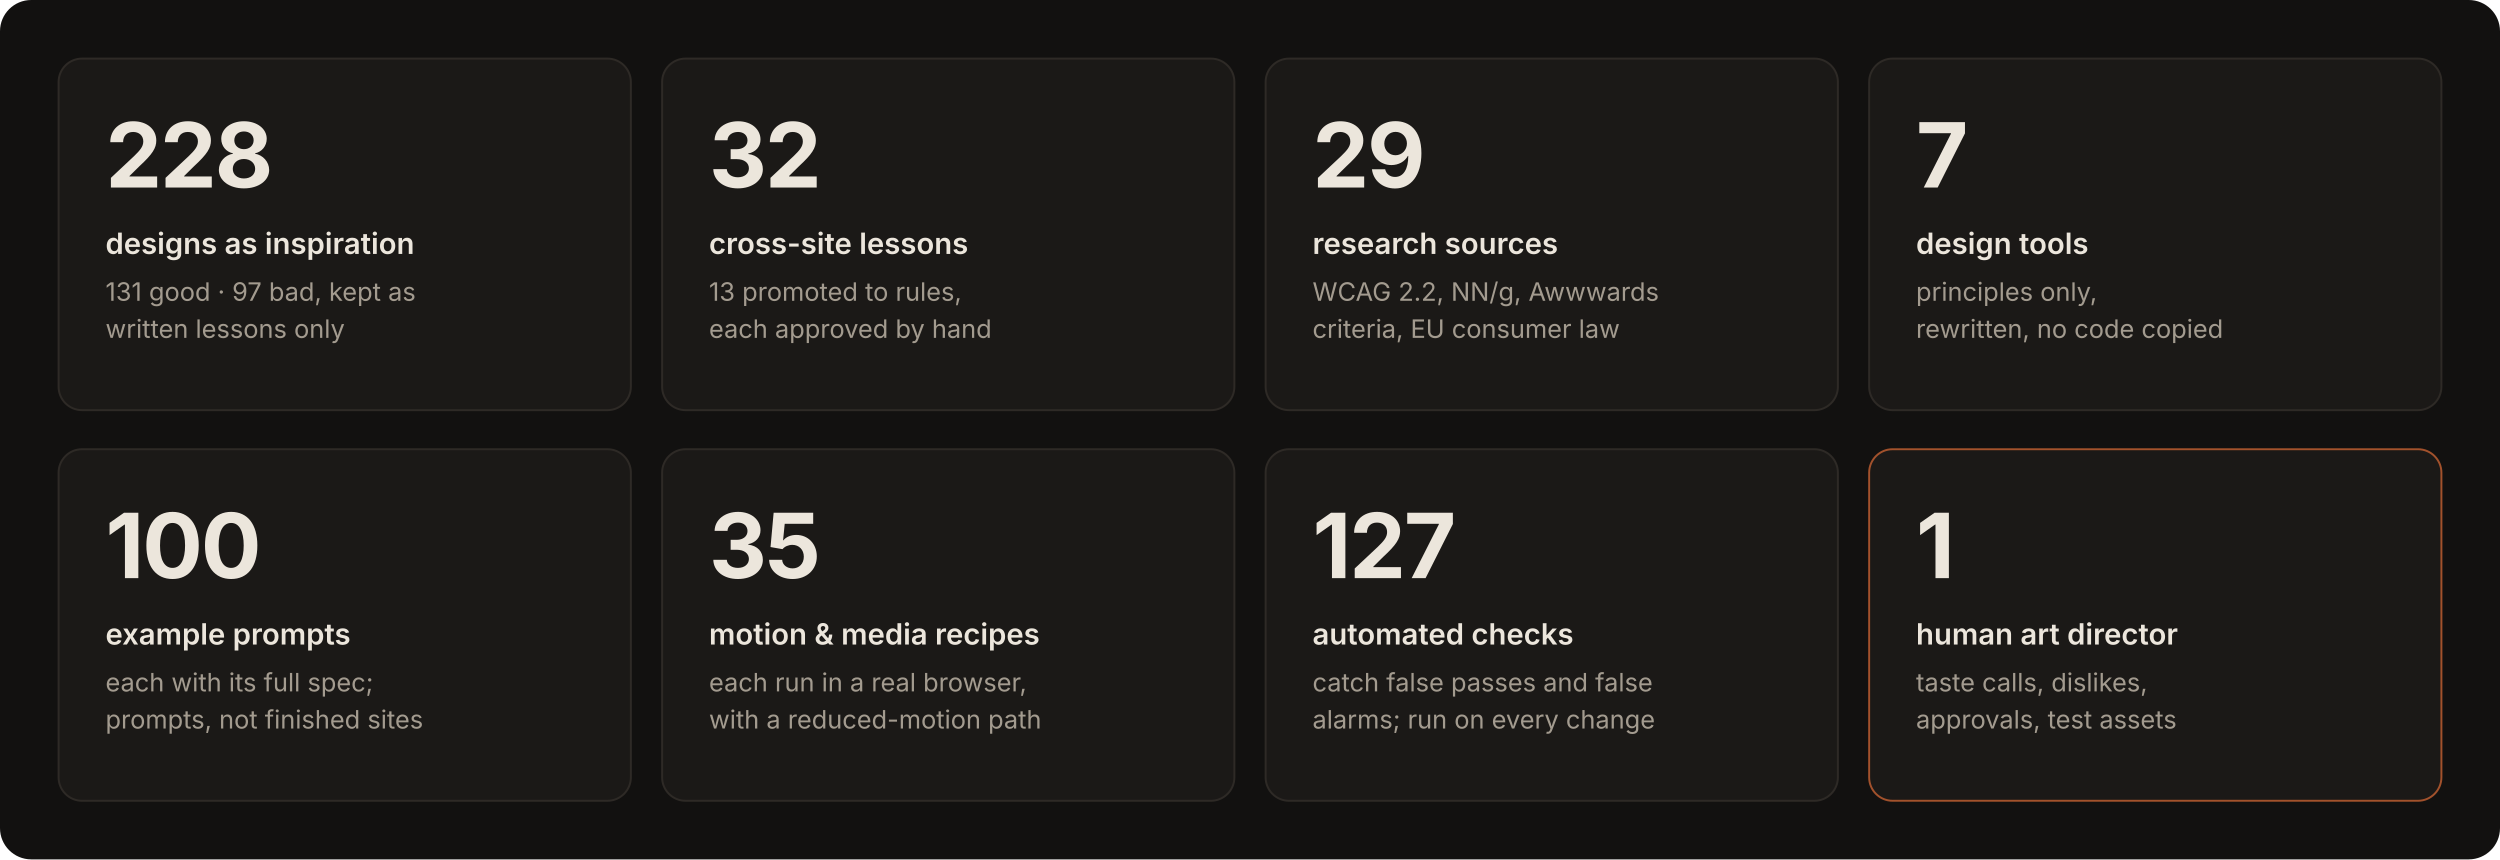
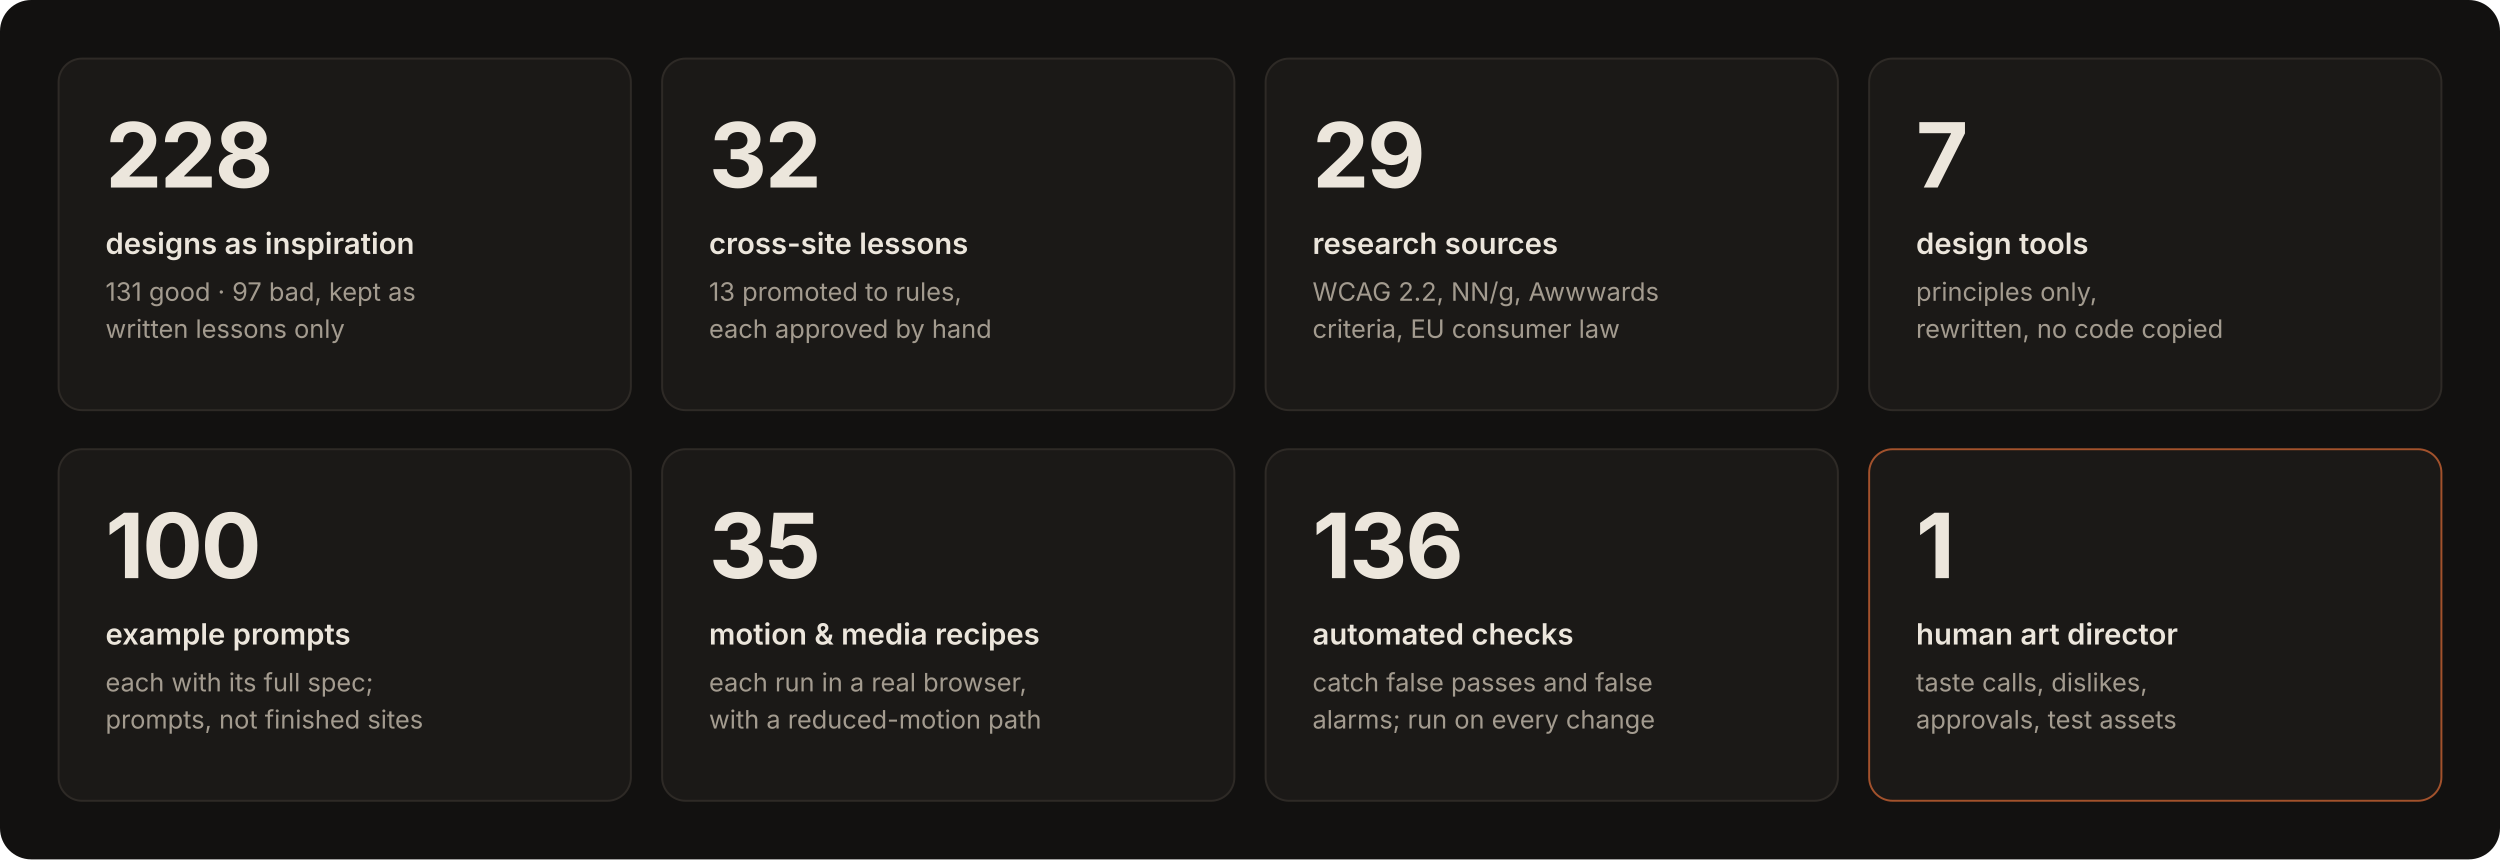
- <svg xmlns="http://www.w3.org/2000/svg" viewBox="0 0 1280 440" role="img" aria-label="Where Darkroom's knowledge comes from: 228 real site designs that inspired it (131 good, 97 bad), 32 cross-site lessons of which 13 became rules, 29 research sources, 7 design tools read for principles, 100 example prompts with full build specs, 35 motion and media recipes tested in a real browser, 127 automated checks, and the author's taste decisions.">
+ <svg xmlns="http://www.w3.org/2000/svg" viewBox="0 0 1280 440" role="img" aria-label="Where Darkroom's knowledge comes from: 228 real site designs that inspired it (131 good, 97 bad), 32 cross-site lessons of which 13 became rules, 29 research sources, 7 design tools read for principles, 100 example prompts with full build specs, 35 motion and media recipes tested in a real browser, 136 automated checks, and the author's taste decisions.">
  <style>
    text { font-family: Inter, Segoe UI, Helvetica, Arial, sans-serif; }
    .n { fill: #ece6dc; font-size: 46px; font-weight: 700; letter-spacing: -1px; }
    .l { fill: #ece6dc; font-size: 15px; font-weight: 600; }
    .s { fill: #a39b8f; font-size: 13px; }
    .in { animation: in 1s cubic-bezier(.22,1,.36,1) both; }
    .d1 { animation-delay: .08s; } .d2 { animation-delay: .16s; } .d3 { animation-delay: .24s; } .d4 { animation-delay: .32s; } .d5 { animation-delay: .4s; } .d6 { animation-delay: .48s; } .d7 { animation-delay: .56s; }
    @keyframes in { from { opacity: 0; transform: translateY(12px); } to { opacity: 1; transform: none; } }
    @media (prefers-reduced-motion: reduce) { * { animation: none !important; } }
  </style>
  <rect width="1280" height="440" rx="16" fill="#121110" />
  <g fill="#1b1917" stroke="#2e2a26">
    <rect x="30" y="30" width="293" height="180" rx="12" />
    <rect x="339" y="30" width="293" height="180" rx="12" />
    <rect x="648" y="30" width="293" height="180" rx="12" />
    <rect x="957" y="30" width="293" height="180" rx="12" />
    <rect x="30" y="230" width="293" height="180" rx="12" />
    <rect x="339" y="230" width="293" height="180" rx="12" />
    <rect x="648" y="230" width="293" height="180" rx="12" />
    <rect x="957" y="230" width="293" height="180" rx="12" stroke="#ff7a3d" stroke-opacity=".6" />
  </g>
  <g class="in">
    <text class="n" x="54" y="96">228</text>
    <text class="l" x="54" y="130">designs as inspiration</text>
    <text class="s" x="54" y="154">131 good · 97 bad, kept as</text>
    <text class="s" x="54" y="173">written lessons only</text>
  </g>
  <g class="in d1">
    <text class="n" x="363" y="96">32</text>
    <text class="l" x="363" y="130">cross-site lessons</text>
    <text class="s" x="363" y="154">13 promoted to rules,</text>
    <text class="s" x="363" y="173">each approved by hand</text>
  </g>
  <g class="in d2">
    <text class="n" x="672" y="96">29</text>
    <text class="l" x="672" y="130">research sources</text>
    <text class="s" x="672" y="154">WCAG 2.2, NN/g, Awwwards</text>
    <text class="s" x="672" y="173">criteria, EU consumer law</text>
  </g>
  <g class="in d3">
    <text class="n" x="981" y="96">7</text>
    <text class="l" x="981" y="130">design tools</text>
    <text class="s" x="981" y="154">principles only,</text>
    <text class="s" x="981" y="173">rewritten, no code copied</text>
  </g>
  <g class="in d4">
    <text class="n" x="54" y="296">100</text>
    <text class="l" x="54" y="330">example prompts</text>
    <text class="s" x="54" y="354">each with its full spec;</text>
    <text class="s" x="54" y="373">prompts, not finished sites</text>
  </g>
  <g class="in d5">
    <text class="n" x="363" y="296">35</text>
    <text class="l" x="363" y="330">motion &amp; media recipes</text>
    <text class="s" x="363" y="354">each run in a real browser,</text>
    <text class="s" x="363" y="373">with a reduced-motion path</text>
  </g>
  <g class="in d6">
-     <text class="n" x="672" y="296">127</text>
+     <text class="n" x="672" y="296">136</text>
    <text class="l" x="672" y="330">automated checks</text>
    <text class="s" x="672" y="354">catch false passes and false</text>
    <text class="s" x="672" y="373">alarms; run on every change</text>
  </g>
  <g class="in d7">
    <text class="n" x="981" y="296" fill="#ff7a3d">1</text>
    <text class="l" x="981" y="330">human art director</text>
    <text class="s" x="981" y="354">taste calls, dislikes,</text>
    <text class="s" x="981" y="373">approvals, test assets</text>
  </g>
</svg>
